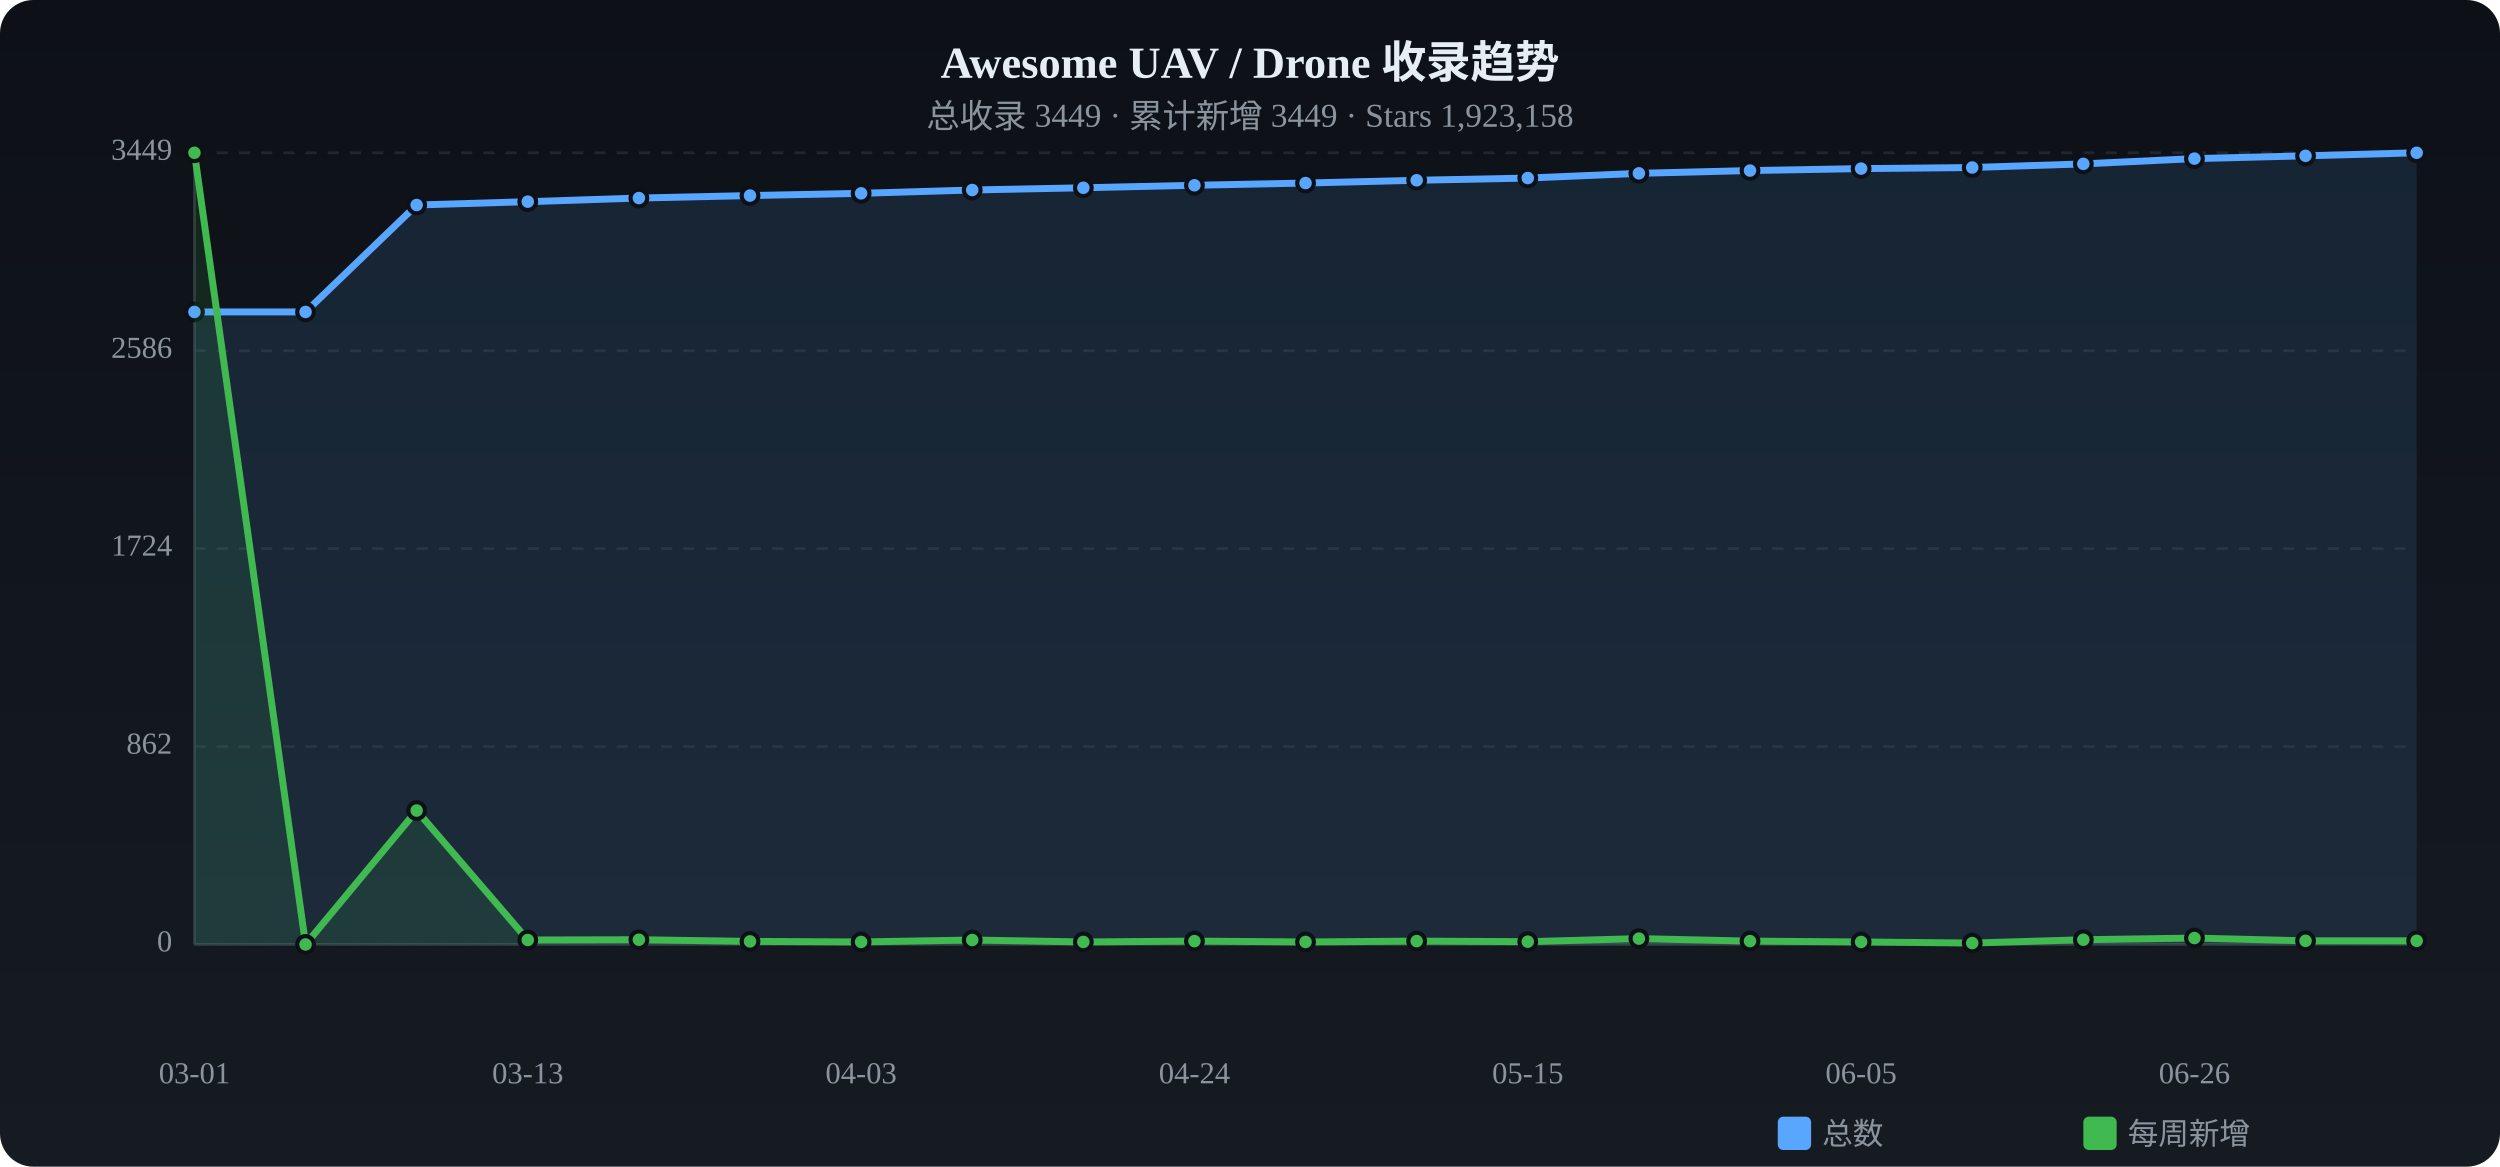
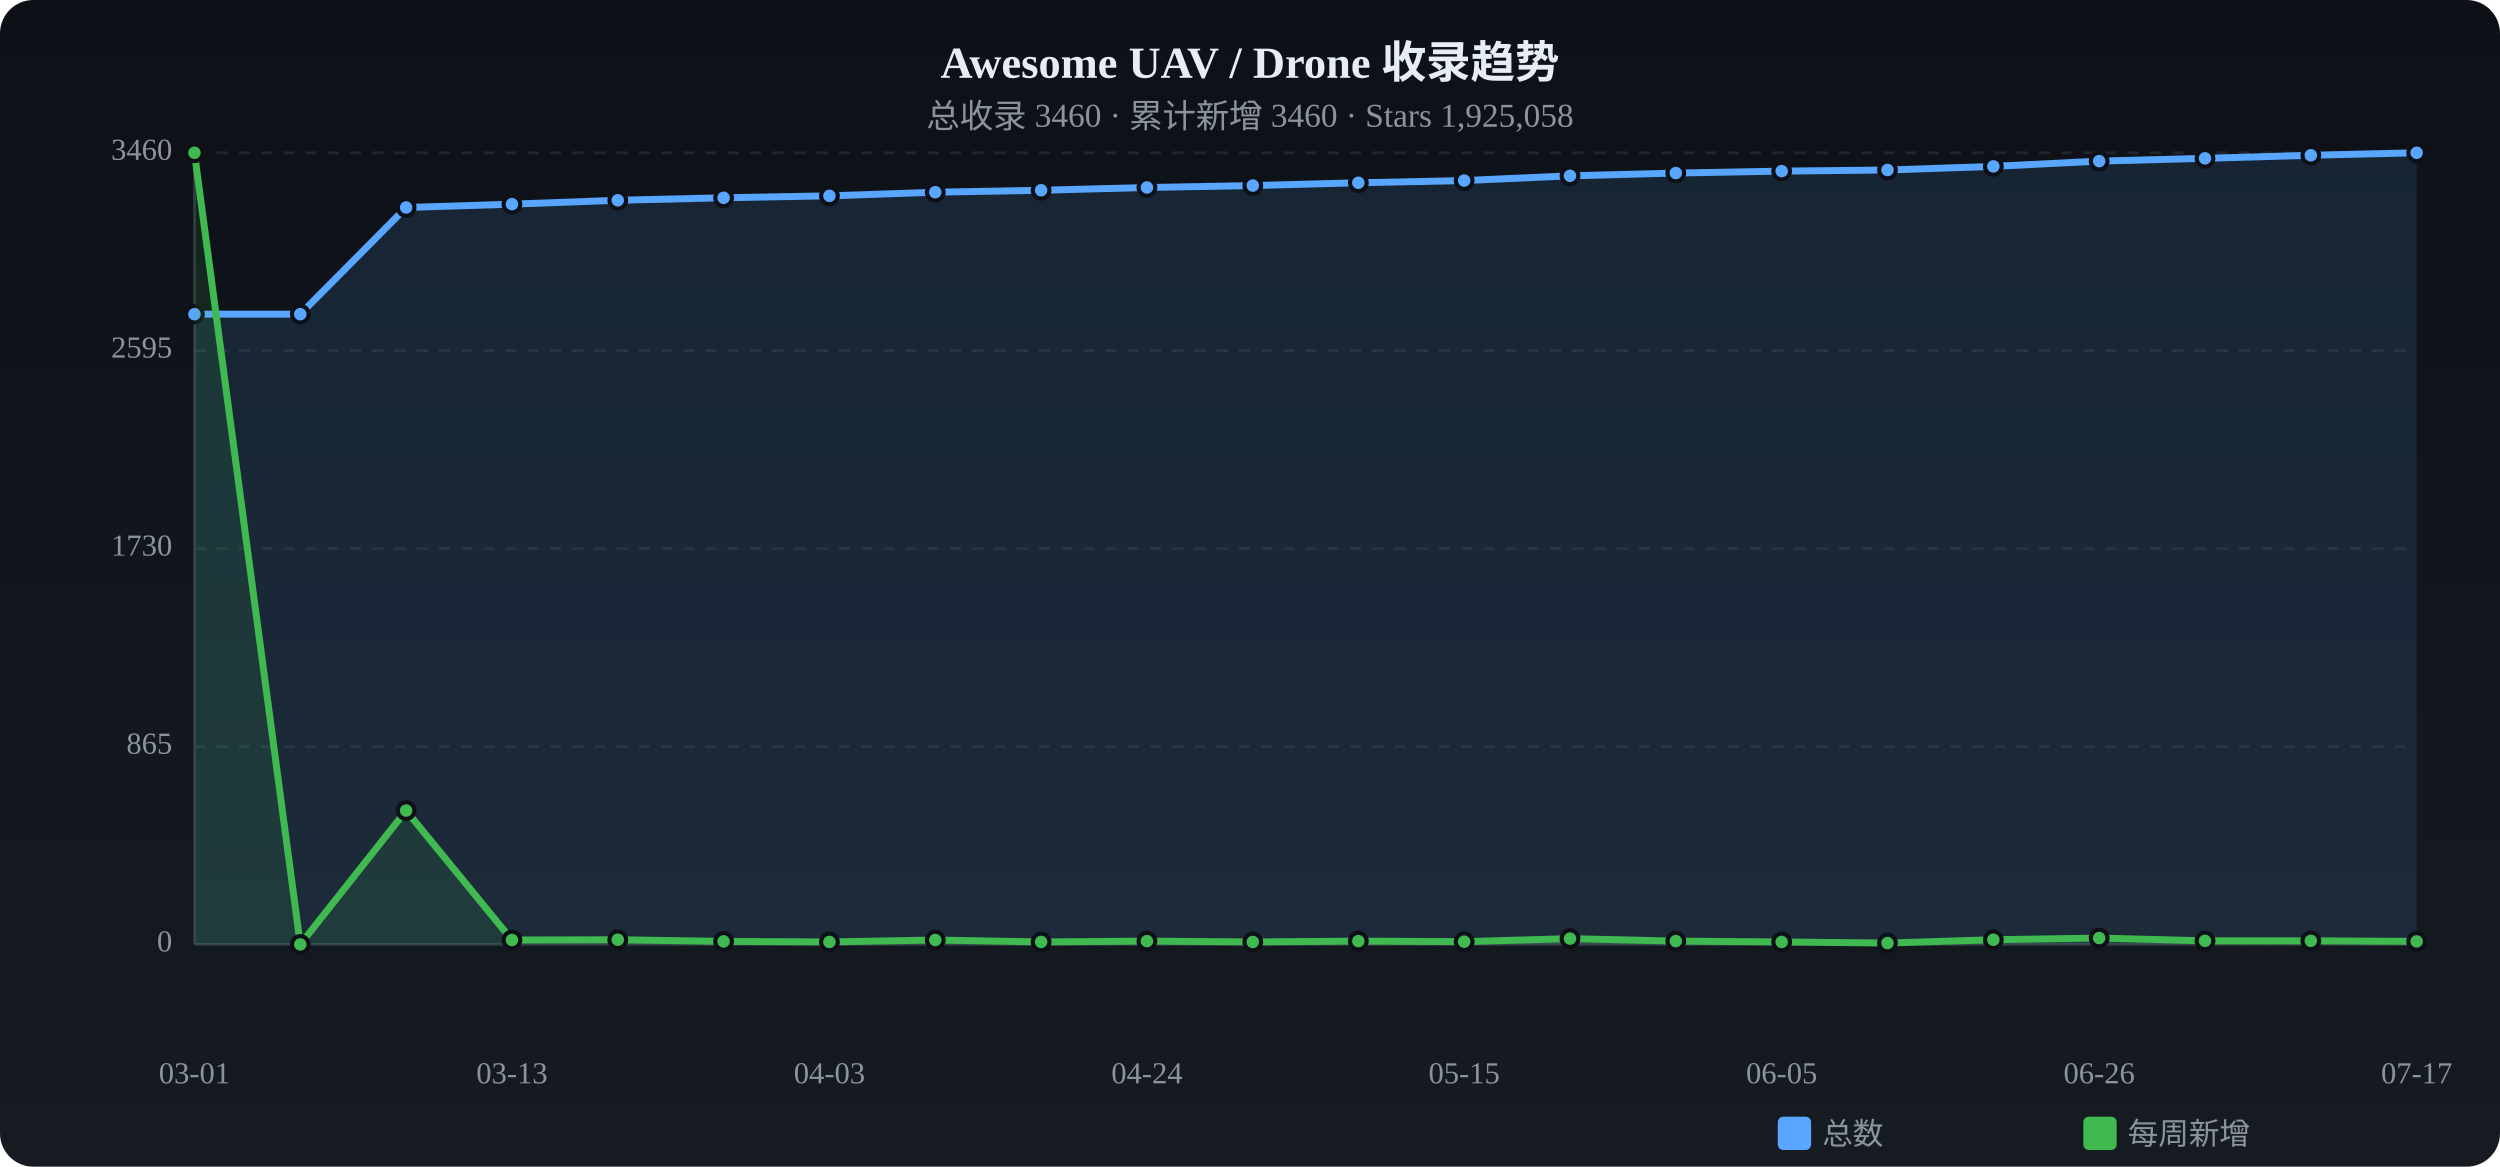
<svg xmlns="http://www.w3.org/2000/svg" viewBox="0 0 900 420" width="900" height="420">
  <defs>
    <linearGradient id="tbg" x1="0%" y1="0%" x2="0%" y2="100%">
      <stop offset="0%" stop-color="#0d1117" />
      <stop offset="100%" stop-color="#161b22" />
    </linearGradient>
  </defs>
  <rect width="900" height="420" rx="12" fill="url(#tbg)" />
  <text x="450.0" y="28" text-anchor="middle" fill="#e6edf3" font-size="16" font-weight="bold">Awesome UAV / Drone 收录趋势</text>
-   <text x="450.0" y="46" text-anchor="middle" fill="#8b949e" font-size="12">总收录 3449 · 累计新增 3449 · Stars 1,923,158</text>
+   <text x="450.0" y="46" text-anchor="middle" fill="#8b949e" font-size="12">总收录 3460 · 累计新增 3460 · Stars 1,925,058</text>
  <text x="62" y="340.0" text-anchor="end" fill="#8b949e" font-size="11" dominant-baseline="middle">0</text>
  <line x1="70" y1="340.0" x2="870" y2="340.0" stroke="#21262d" stroke-dasharray="4 4" />
-   <text x="62" y="268.8" text-anchor="end" fill="#8b949e" font-size="11" dominant-baseline="middle">862</text>
+   <text x="62" y="268.8" text-anchor="end" fill="#8b949e" font-size="11" dominant-baseline="middle">865</text>
  <line x1="70" y1="268.8" x2="870" y2="268.8" stroke="#21262d" stroke-dasharray="4 4" />
-   <text x="62" y="197.5" text-anchor="end" fill="#8b949e" font-size="11" dominant-baseline="middle">1724</text>
+   <text x="62" y="197.5" text-anchor="end" fill="#8b949e" font-size="11" dominant-baseline="middle">1730</text>
  <line x1="70" y1="197.5" x2="870" y2="197.5" stroke="#21262d" stroke-dasharray="4 4" />
-   <text x="62" y="126.3" text-anchor="end" fill="#8b949e" font-size="11" dominant-baseline="middle">2586</text>
-   <line x1="70" y1="126.3" x2="870" y2="126.3" stroke="#21262d" stroke-dasharray="4 4" />
-   <text x="62" y="55.0" text-anchor="end" fill="#8b949e" font-size="11" dominant-baseline="middle">3449</text>
+   <text x="62" y="126.2" text-anchor="end" fill="#8b949e" font-size="11" dominant-baseline="middle">2595</text>
+   <line x1="70" y1="126.2" x2="870" y2="126.2" stroke="#21262d" stroke-dasharray="4 4" />
+   <text x="62" y="55.0" text-anchor="end" fill="#8b949e" font-size="11" dominant-baseline="middle">3460</text>
  <line x1="70" y1="55.0" x2="870" y2="55.0" stroke="#21262d" stroke-dasharray="4 4" />
  <line x1="70" y1="55" x2="70" y2="340" stroke="#30363d" />
  <line x1="70" y1="340" x2="870" y2="340" stroke="#30363d" />
-   <path d="M70.0,112.3 L110.0,112.3 L150.0,73.8 L190.0,72.6 L230.0,71.3 L270.0,70.4 L310.0,69.6 L350.0,68.4 L390.0,67.6 L430.0,66.7 L470.0,65.9 L510.0,64.9 L550.0,64.1 L590.0,62.4 L630.0,61.4 L670.0,60.7 L710.0,60.3 L750.0,59.0 L790.0,57.1 L830.0,56.1 L870.0,55.0 L870.0,340 L70.0,340 Z" fill="#58a6ff" opacity="0.12" />
-   <polyline points="70.0,112.3 110.0,112.3 150.0,73.8 190.0,72.6 230.0,71.3 270.0,70.4 310.0,69.6 350.0,68.4 390.0,67.6 430.0,66.7 470.0,65.9 510.0,64.9 550.0,64.1 590.0,62.4 630.0,61.4 670.0,60.7 710.0,60.3 750.0,59.0 790.0,57.1 830.0,56.1 870.0,55.0" fill="none" stroke="#58a6ff" stroke-width="2.5" stroke-linecap="round" stroke-linejoin="round" />
-   <circle cx="70.0" cy="112.3" r="3" fill="#58a6ff" stroke="#0d1117" stroke-width="1.5" />
-   <circle cx="110.0" cy="112.3" r="3" fill="#58a6ff" stroke="#0d1117" stroke-width="1.5" />
-   <circle cx="150.0" cy="73.8" r="3" fill="#58a6ff" stroke="#0d1117" stroke-width="1.5" />
-   <circle cx="190.0" cy="72.6" r="3" fill="#58a6ff" stroke="#0d1117" stroke-width="1.5" />
-   <circle cx="230.0" cy="71.3" r="3" fill="#58a6ff" stroke="#0d1117" stroke-width="1.5" />
-   <circle cx="270.0" cy="70.4" r="3" fill="#58a6ff" stroke="#0d1117" stroke-width="1.5" />
-   <circle cx="310.0" cy="69.6" r="3" fill="#58a6ff" stroke="#0d1117" stroke-width="1.5" />
-   <circle cx="350.0" cy="68.4" r="3" fill="#58a6ff" stroke="#0d1117" stroke-width="1.5" />
-   <circle cx="390.0" cy="67.6" r="3" fill="#58a6ff" stroke="#0d1117" stroke-width="1.5" />
-   <circle cx="430.0" cy="66.7" r="3" fill="#58a6ff" stroke="#0d1117" stroke-width="1.5" />
-   <circle cx="470.0" cy="65.9" r="3" fill="#58a6ff" stroke="#0d1117" stroke-width="1.5" />
-   <circle cx="510.0" cy="64.9" r="3" fill="#58a6ff" stroke="#0d1117" stroke-width="1.5" />
-   <circle cx="550.0" cy="64.1" r="3" fill="#58a6ff" stroke="#0d1117" stroke-width="1.5" />
-   <circle cx="590.0" cy="62.4" r="3" fill="#58a6ff" stroke="#0d1117" stroke-width="1.5" />
-   <circle cx="630.0" cy="61.4" r="3" fill="#58a6ff" stroke="#0d1117" stroke-width="1.5" />
-   <circle cx="670.0" cy="60.7" r="3" fill="#58a6ff" stroke="#0d1117" stroke-width="1.5" />
-   <circle cx="710.0" cy="60.3" r="3" fill="#58a6ff" stroke="#0d1117" stroke-width="1.5" />
-   <circle cx="750.0" cy="59.0" r="3" fill="#58a6ff" stroke="#0d1117" stroke-width="1.5" />
-   <circle cx="790.0" cy="57.1" r="3" fill="#58a6ff" stroke="#0d1117" stroke-width="1.5" />
-   <circle cx="830.0" cy="56.1" r="3" fill="#58a6ff" stroke="#0d1117" stroke-width="1.5" />
+   <path d="M70.0,113.1 L108.1,113.1 L146.2,74.7 L184.3,73.5 L222.4,72.1 L260.5,71.2 L298.6,70.5 L336.7,69.2 L374.8,68.5 L412.9,67.5 L451.0,66.8 L489.0,65.8 L527.1,65.0 L565.2,63.3 L603.3,62.3 L641.4,61.6 L679.5,61.2 L717.6,59.9 L755.7,58.0 L793.8,57.0 L831.9,55.9 L870.0,55.0 L870.0,340 L70.0,340 Z" fill="#58a6ff" opacity="0.12" />
+   <polyline points="70.0,113.1 108.1,113.1 146.2,74.7 184.3,73.5 222.4,72.1 260.5,71.2 298.6,70.5 336.7,69.2 374.8,68.5 412.9,67.5 451.0,66.8 489.0,65.8 527.1,65.0 565.2,63.3 603.3,62.3 641.4,61.6 679.5,61.2 717.6,59.9 755.7,58.0 793.8,57.0 831.9,55.9 870.0,55.0" fill="none" stroke="#58a6ff" stroke-width="2.5" stroke-linecap="round" stroke-linejoin="round" />
+   <circle cx="70.0" cy="113.1" r="3" fill="#58a6ff" stroke="#0d1117" stroke-width="1.5" />
+   <circle cx="108.1" cy="113.1" r="3" fill="#58a6ff" stroke="#0d1117" stroke-width="1.5" />
+   <circle cx="146.2" cy="74.7" r="3" fill="#58a6ff" stroke="#0d1117" stroke-width="1.5" />
+   <circle cx="184.3" cy="73.5" r="3" fill="#58a6ff" stroke="#0d1117" stroke-width="1.5" />
+   <circle cx="222.4" cy="72.1" r="3" fill="#58a6ff" stroke="#0d1117" stroke-width="1.5" />
+   <circle cx="260.5" cy="71.2" r="3" fill="#58a6ff" stroke="#0d1117" stroke-width="1.5" />
+   <circle cx="298.6" cy="70.5" r="3" fill="#58a6ff" stroke="#0d1117" stroke-width="1.5" />
+   <circle cx="336.7" cy="69.2" r="3" fill="#58a6ff" stroke="#0d1117" stroke-width="1.5" />
+   <circle cx="374.8" cy="68.5" r="3" fill="#58a6ff" stroke="#0d1117" stroke-width="1.5" />
+   <circle cx="412.9" cy="67.5" r="3" fill="#58a6ff" stroke="#0d1117" stroke-width="1.5" />
+   <circle cx="451.0" cy="66.8" r="3" fill="#58a6ff" stroke="#0d1117" stroke-width="1.5" />
+   <circle cx="489.0" cy="65.8" r="3" fill="#58a6ff" stroke="#0d1117" stroke-width="1.5" />
+   <circle cx="527.1" cy="65.0" r="3" fill="#58a6ff" stroke="#0d1117" stroke-width="1.5" />
+   <circle cx="565.2" cy="63.3" r="3" fill="#58a6ff" stroke="#0d1117" stroke-width="1.5" />
+   <circle cx="603.3" cy="62.3" r="3" fill="#58a6ff" stroke="#0d1117" stroke-width="1.5" />
+   <circle cx="641.4" cy="61.6" r="3" fill="#58a6ff" stroke="#0d1117" stroke-width="1.5" />
+   <circle cx="679.5" cy="61.2" r="3" fill="#58a6ff" stroke="#0d1117" stroke-width="1.5" />
+   <circle cx="717.6" cy="59.9" r="3" fill="#58a6ff" stroke="#0d1117" stroke-width="1.5" />
+   <circle cx="755.7" cy="58.0" r="3" fill="#58a6ff" stroke="#0d1117" stroke-width="1.5" />
+   <circle cx="793.8" cy="57.0" r="3" fill="#58a6ff" stroke="#0d1117" stroke-width="1.5" />
+   <circle cx="831.9" cy="55.9" r="3" fill="#58a6ff" stroke="#0d1117" stroke-width="1.5" />
  <circle cx="870.0" cy="55.0" r="3" fill="#58a6ff" stroke="#0d1117" stroke-width="1.5" />
-   <path d="M70.0,55.0 L110.0,340.0 L150.0,291.8 L190.0,338.4 L230.0,338.3 L270.0,338.9 L310.0,339.1 L350.0,338.4 L390.0,339.1 L430.0,338.8 L470.0,339.1 L510.0,338.8 L550.0,339.0 L590.0,337.9 L630.0,338.8 L670.0,339.1 L710.0,339.5 L750.0,338.3 L790.0,337.7 L830.0,338.7 L870.0,338.7 L870.0,340 L70.0,340 Z" fill="#3fb950" opacity="0.12" />
-   <polyline points="70.0,55.0 110.0,340.0 150.0,291.8 190.0,338.4 230.0,338.3 270.0,338.9 310.0,339.1 350.0,338.4 390.0,339.1 430.0,338.8 470.0,339.1 510.0,338.8 550.0,339.0 590.0,337.9 630.0,338.8 670.0,339.1 710.0,339.5 750.0,338.3 790.0,337.7 830.0,338.7 870.0,338.7" fill="none" stroke="#3fb950" stroke-width="2.5" stroke-linecap="round" stroke-linejoin="round" />
+   <path d="M70.0,55.0 L108.1,340.0 L146.2,291.8 L184.3,338.4 L222.4,338.3 L260.5,338.9 L298.6,339.1 L336.7,338.4 L374.8,339.1 L412.9,338.8 L451.0,339.1 L489.0,338.8 L527.1,339.0 L565.2,337.9 L603.3,338.8 L641.4,339.1 L679.5,339.5 L717.6,338.3 L755.7,337.7 L793.8,338.7 L831.9,338.7 L870.0,338.9 L870.0,340 L70.0,340 Z" fill="#3fb950" opacity="0.12" />
+   <polyline points="70.0,55.0 108.1,340.0 146.2,291.8 184.3,338.4 222.4,338.3 260.5,338.9 298.6,339.1 336.7,338.4 374.8,339.1 412.9,338.8 451.0,339.1 489.0,338.8 527.1,339.0 565.2,337.9 603.3,338.8 641.4,339.1 679.5,339.5 717.6,338.3 755.7,337.7 793.8,338.7 831.9,338.7 870.0,338.9" fill="none" stroke="#3fb950" stroke-width="2.5" stroke-linecap="round" stroke-linejoin="round" />
  <circle cx="70.0" cy="55.0" r="3" fill="#3fb950" stroke="#0d1117" stroke-width="1.5" />
-   <circle cx="110.0" cy="340.0" r="3" fill="#3fb950" stroke="#0d1117" stroke-width="1.5" />
-   <circle cx="150.0" cy="291.8" r="3" fill="#3fb950" stroke="#0d1117" stroke-width="1.5" />
-   <circle cx="190.0" cy="338.4" r="3" fill="#3fb950" stroke="#0d1117" stroke-width="1.5" />
-   <circle cx="230.0" cy="338.3" r="3" fill="#3fb950" stroke="#0d1117" stroke-width="1.5" />
-   <circle cx="270.0" cy="338.9" r="3" fill="#3fb950" stroke="#0d1117" stroke-width="1.5" />
-   <circle cx="310.0" cy="339.1" r="3" fill="#3fb950" stroke="#0d1117" stroke-width="1.5" />
-   <circle cx="350.0" cy="338.4" r="3" fill="#3fb950" stroke="#0d1117" stroke-width="1.5" />
-   <circle cx="390.0" cy="339.1" r="3" fill="#3fb950" stroke="#0d1117" stroke-width="1.5" />
-   <circle cx="430.0" cy="338.8" r="3" fill="#3fb950" stroke="#0d1117" stroke-width="1.5" />
-   <circle cx="470.0" cy="339.1" r="3" fill="#3fb950" stroke="#0d1117" stroke-width="1.5" />
-   <circle cx="510.0" cy="338.8" r="3" fill="#3fb950" stroke="#0d1117" stroke-width="1.5" />
-   <circle cx="550.0" cy="339.0" r="3" fill="#3fb950" stroke="#0d1117" stroke-width="1.5" />
-   <circle cx="590.0" cy="337.9" r="3" fill="#3fb950" stroke="#0d1117" stroke-width="1.5" />
-   <circle cx="630.0" cy="338.8" r="3" fill="#3fb950" stroke="#0d1117" stroke-width="1.5" />
-   <circle cx="670.0" cy="339.1" r="3" fill="#3fb950" stroke="#0d1117" stroke-width="1.5" />
-   <circle cx="710.0" cy="339.5" r="3" fill="#3fb950" stroke="#0d1117" stroke-width="1.5" />
-   <circle cx="750.0" cy="338.3" r="3" fill="#3fb950" stroke="#0d1117" stroke-width="1.5" />
-   <circle cx="790.0" cy="337.7" r="3" fill="#3fb950" stroke="#0d1117" stroke-width="1.5" />
-   <circle cx="830.0" cy="338.7" r="3" fill="#3fb950" stroke="#0d1117" stroke-width="1.5" />
-   <circle cx="870.0" cy="338.7" r="3" fill="#3fb950" stroke="#0d1117" stroke-width="1.5" />
+   <circle cx="108.1" cy="340.0" r="3" fill="#3fb950" stroke="#0d1117" stroke-width="1.5" />
+   <circle cx="146.2" cy="291.8" r="3" fill="#3fb950" stroke="#0d1117" stroke-width="1.5" />
+   <circle cx="184.3" cy="338.4" r="3" fill="#3fb950" stroke="#0d1117" stroke-width="1.5" />
+   <circle cx="222.4" cy="338.3" r="3" fill="#3fb950" stroke="#0d1117" stroke-width="1.5" />
+   <circle cx="260.5" cy="338.9" r="3" fill="#3fb950" stroke="#0d1117" stroke-width="1.5" />
+   <circle cx="298.6" cy="339.1" r="3" fill="#3fb950" stroke="#0d1117" stroke-width="1.5" />
+   <circle cx="336.7" cy="338.4" r="3" fill="#3fb950" stroke="#0d1117" stroke-width="1.5" />
+   <circle cx="374.8" cy="339.1" r="3" fill="#3fb950" stroke="#0d1117" stroke-width="1.5" />
+   <circle cx="412.9" cy="338.8" r="3" fill="#3fb950" stroke="#0d1117" stroke-width="1.5" />
+   <circle cx="451.0" cy="339.1" r="3" fill="#3fb950" stroke="#0d1117" stroke-width="1.5" />
+   <circle cx="489.0" cy="338.8" r="3" fill="#3fb950" stroke="#0d1117" stroke-width="1.5" />
+   <circle cx="527.1" cy="339.0" r="3" fill="#3fb950" stroke="#0d1117" stroke-width="1.5" />
+   <circle cx="565.2" cy="337.9" r="3" fill="#3fb950" stroke="#0d1117" stroke-width="1.5" />
+   <circle cx="603.3" cy="338.8" r="3" fill="#3fb950" stroke="#0d1117" stroke-width="1.5" />
+   <circle cx="641.4" cy="339.1" r="3" fill="#3fb950" stroke="#0d1117" stroke-width="1.5" />
+   <circle cx="679.5" cy="339.5" r="3" fill="#3fb950" stroke="#0d1117" stroke-width="1.5" />
+   <circle cx="717.6" cy="338.3" r="3" fill="#3fb950" stroke="#0d1117" stroke-width="1.5" />
+   <circle cx="755.7" cy="337.7" r="3" fill="#3fb950" stroke="#0d1117" stroke-width="1.5" />
+   <circle cx="793.8" cy="338.7" r="3" fill="#3fb950" stroke="#0d1117" stroke-width="1.5" />
+   <circle cx="831.9" cy="338.7" r="3" fill="#3fb950" stroke="#0d1117" stroke-width="1.5" />
+   <circle cx="870.0" cy="338.9" r="3" fill="#3fb950" stroke="#0d1117" stroke-width="1.5" />
  <text x="70.0" y="390" text-anchor="middle" fill="#8b949e" font-size="11">03-01</text>
-   <text x="190.0" y="390" text-anchor="middle" fill="#8b949e" font-size="11">03-13</text>
-   <text x="310.0" y="390" text-anchor="middle" fill="#8b949e" font-size="11">04-03</text>
-   <text x="430.0" y="390" text-anchor="middle" fill="#8b949e" font-size="11">04-24</text>
-   <text x="550.0" y="390" text-anchor="middle" fill="#8b949e" font-size="11">05-15</text>
-   <text x="670.0" y="390" text-anchor="middle" fill="#8b949e" font-size="11">06-05</text>
-   <text x="790.0" y="390" text-anchor="middle" fill="#8b949e" font-size="11">06-26</text>
+   <text x="184.3" y="390" text-anchor="middle" fill="#8b949e" font-size="11">03-13</text>
+   <text x="298.6" y="390" text-anchor="middle" fill="#8b949e" font-size="11">04-03</text>
+   <text x="412.9" y="390" text-anchor="middle" fill="#8b949e" font-size="11">04-24</text>
+   <text x="527.1" y="390" text-anchor="middle" fill="#8b949e" font-size="11">05-15</text>
+   <text x="641.4" y="390" text-anchor="middle" fill="#8b949e" font-size="11">06-05</text>
+   <text x="755.7" y="390" text-anchor="middle" fill="#8b949e" font-size="11">06-26</text>
+   <text x="870.0" y="390" text-anchor="middle" fill="#8b949e" font-size="11">07-17</text>
  <rect x="640" y="402" width="12" height="12" rx="2" fill="#58a6ff" />
  <text x="656" y="412" fill="#8b949e" font-size="11">总数</text>
  <rect x="750" y="402" width="12" height="12" rx="2" fill="#3fb950" />
  <text x="766" y="412" fill="#8b949e" font-size="11">每周新增</text>
</svg>
